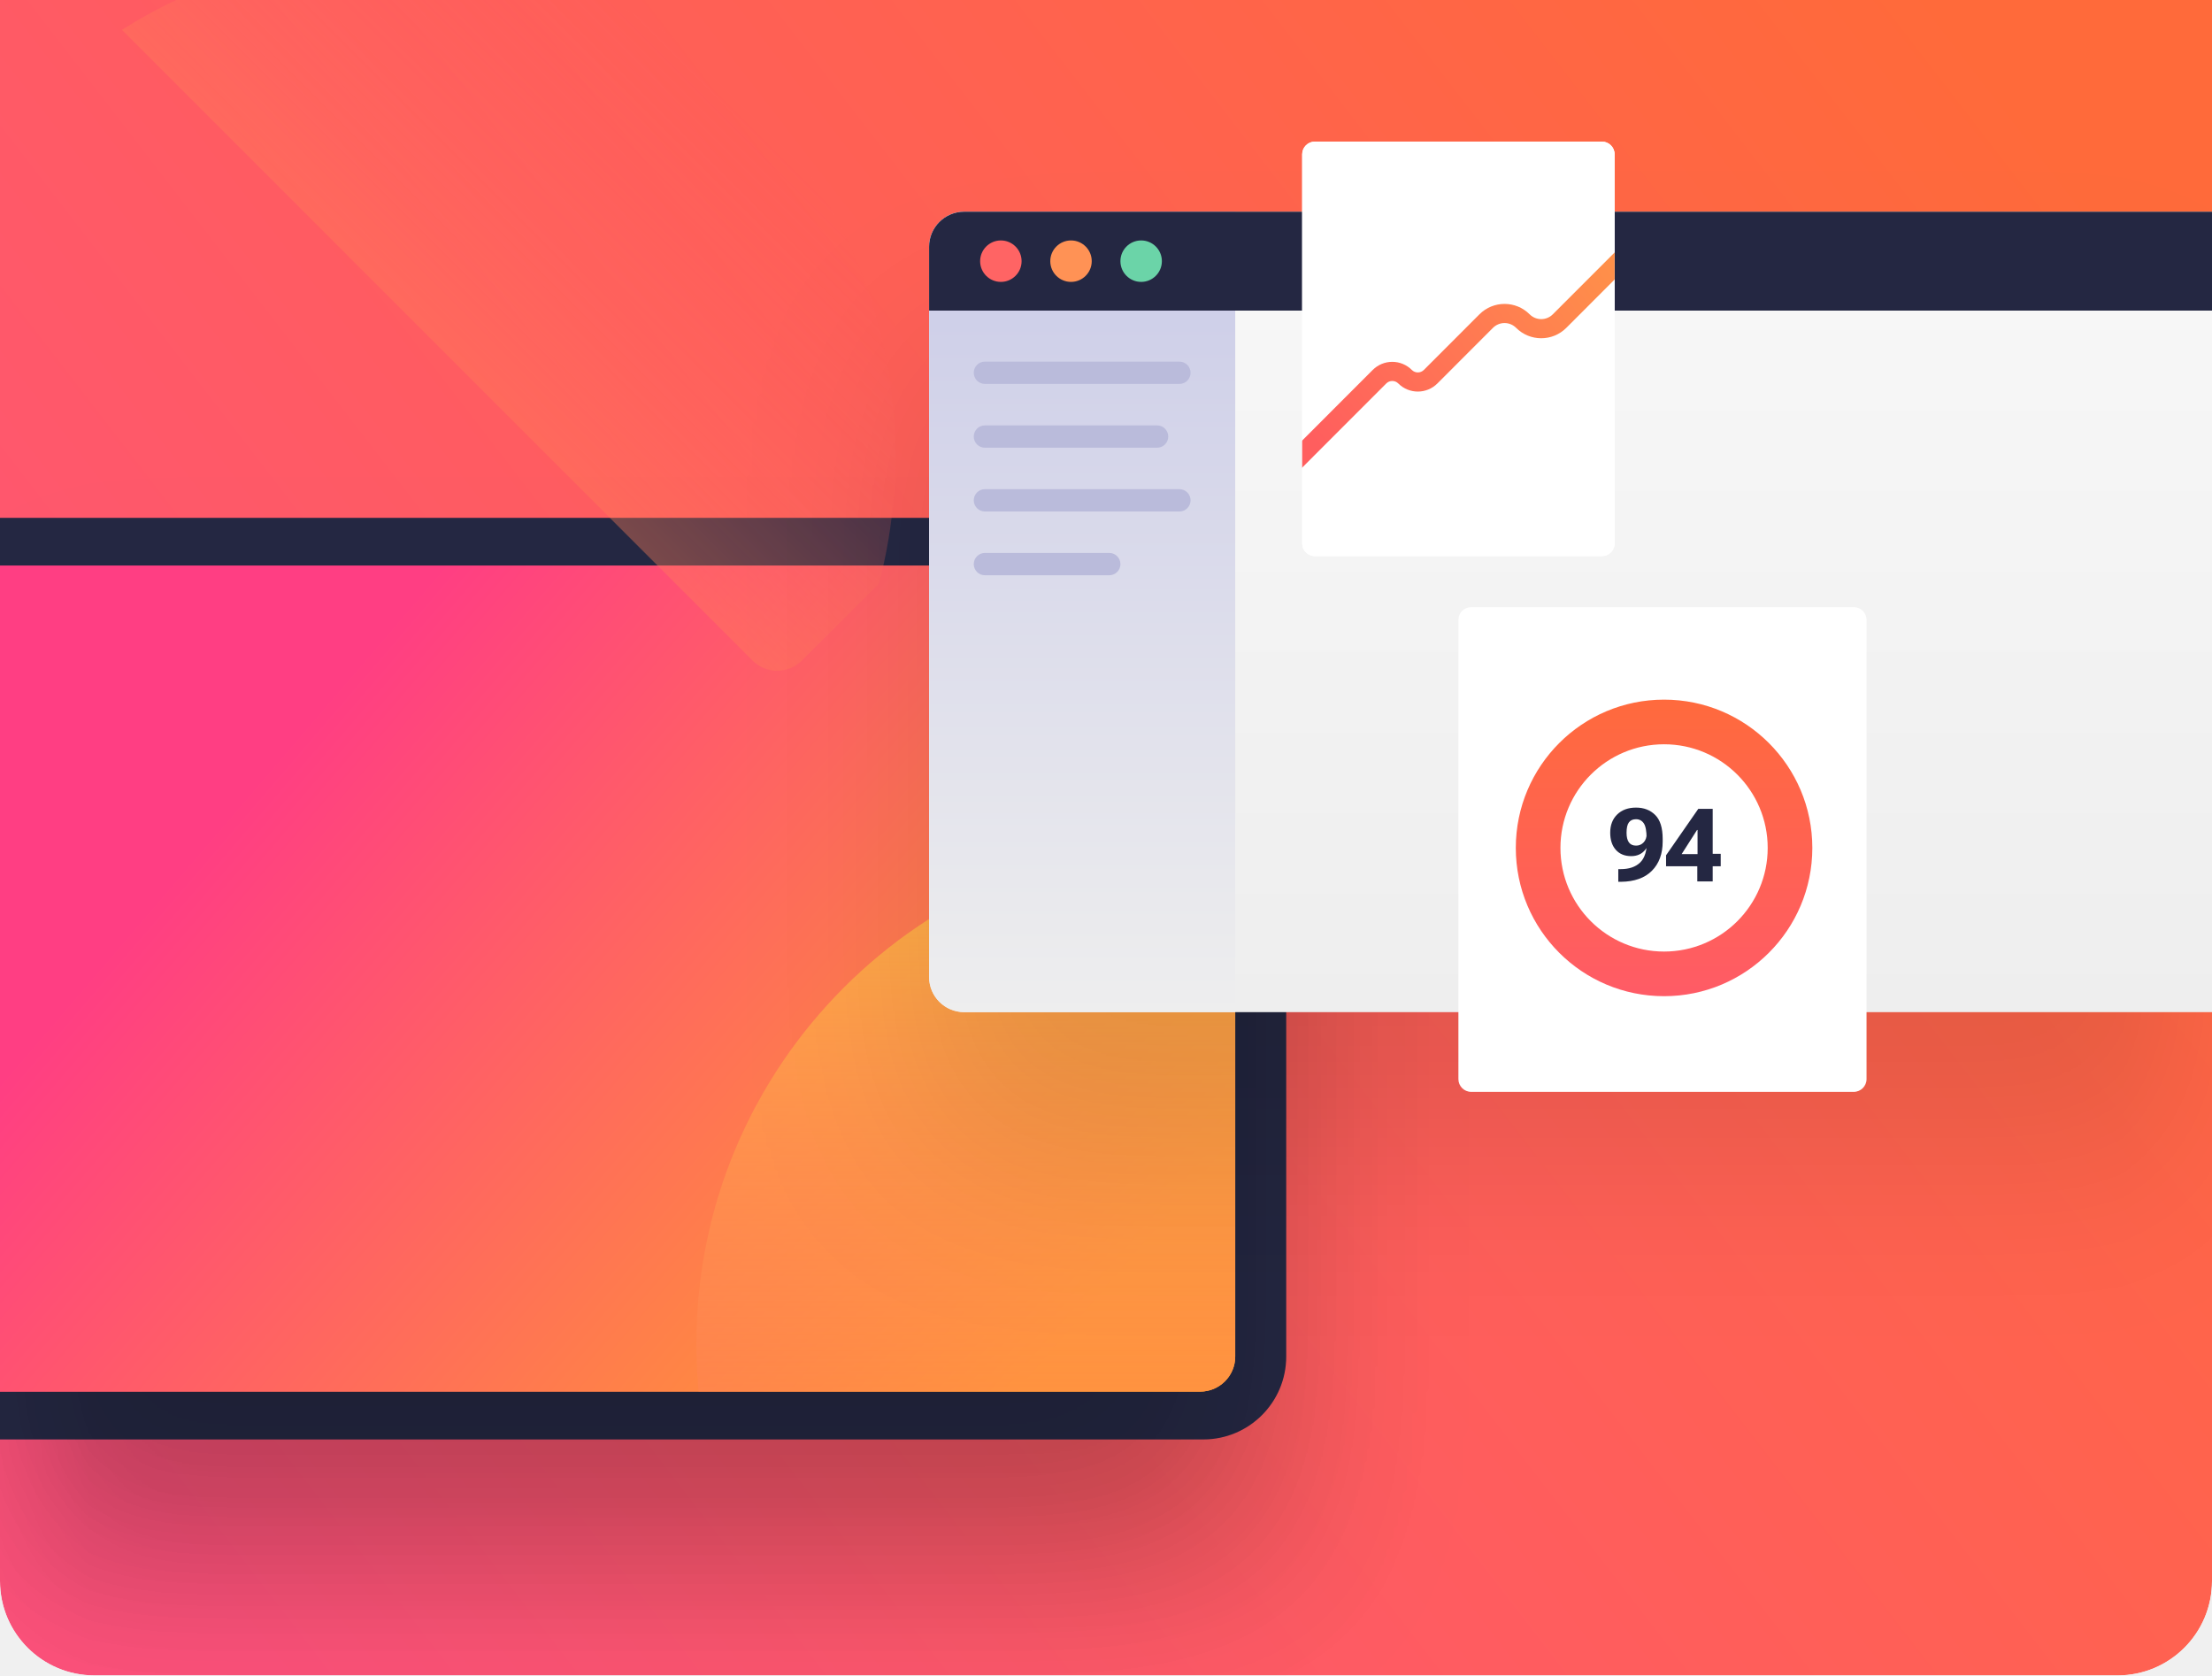
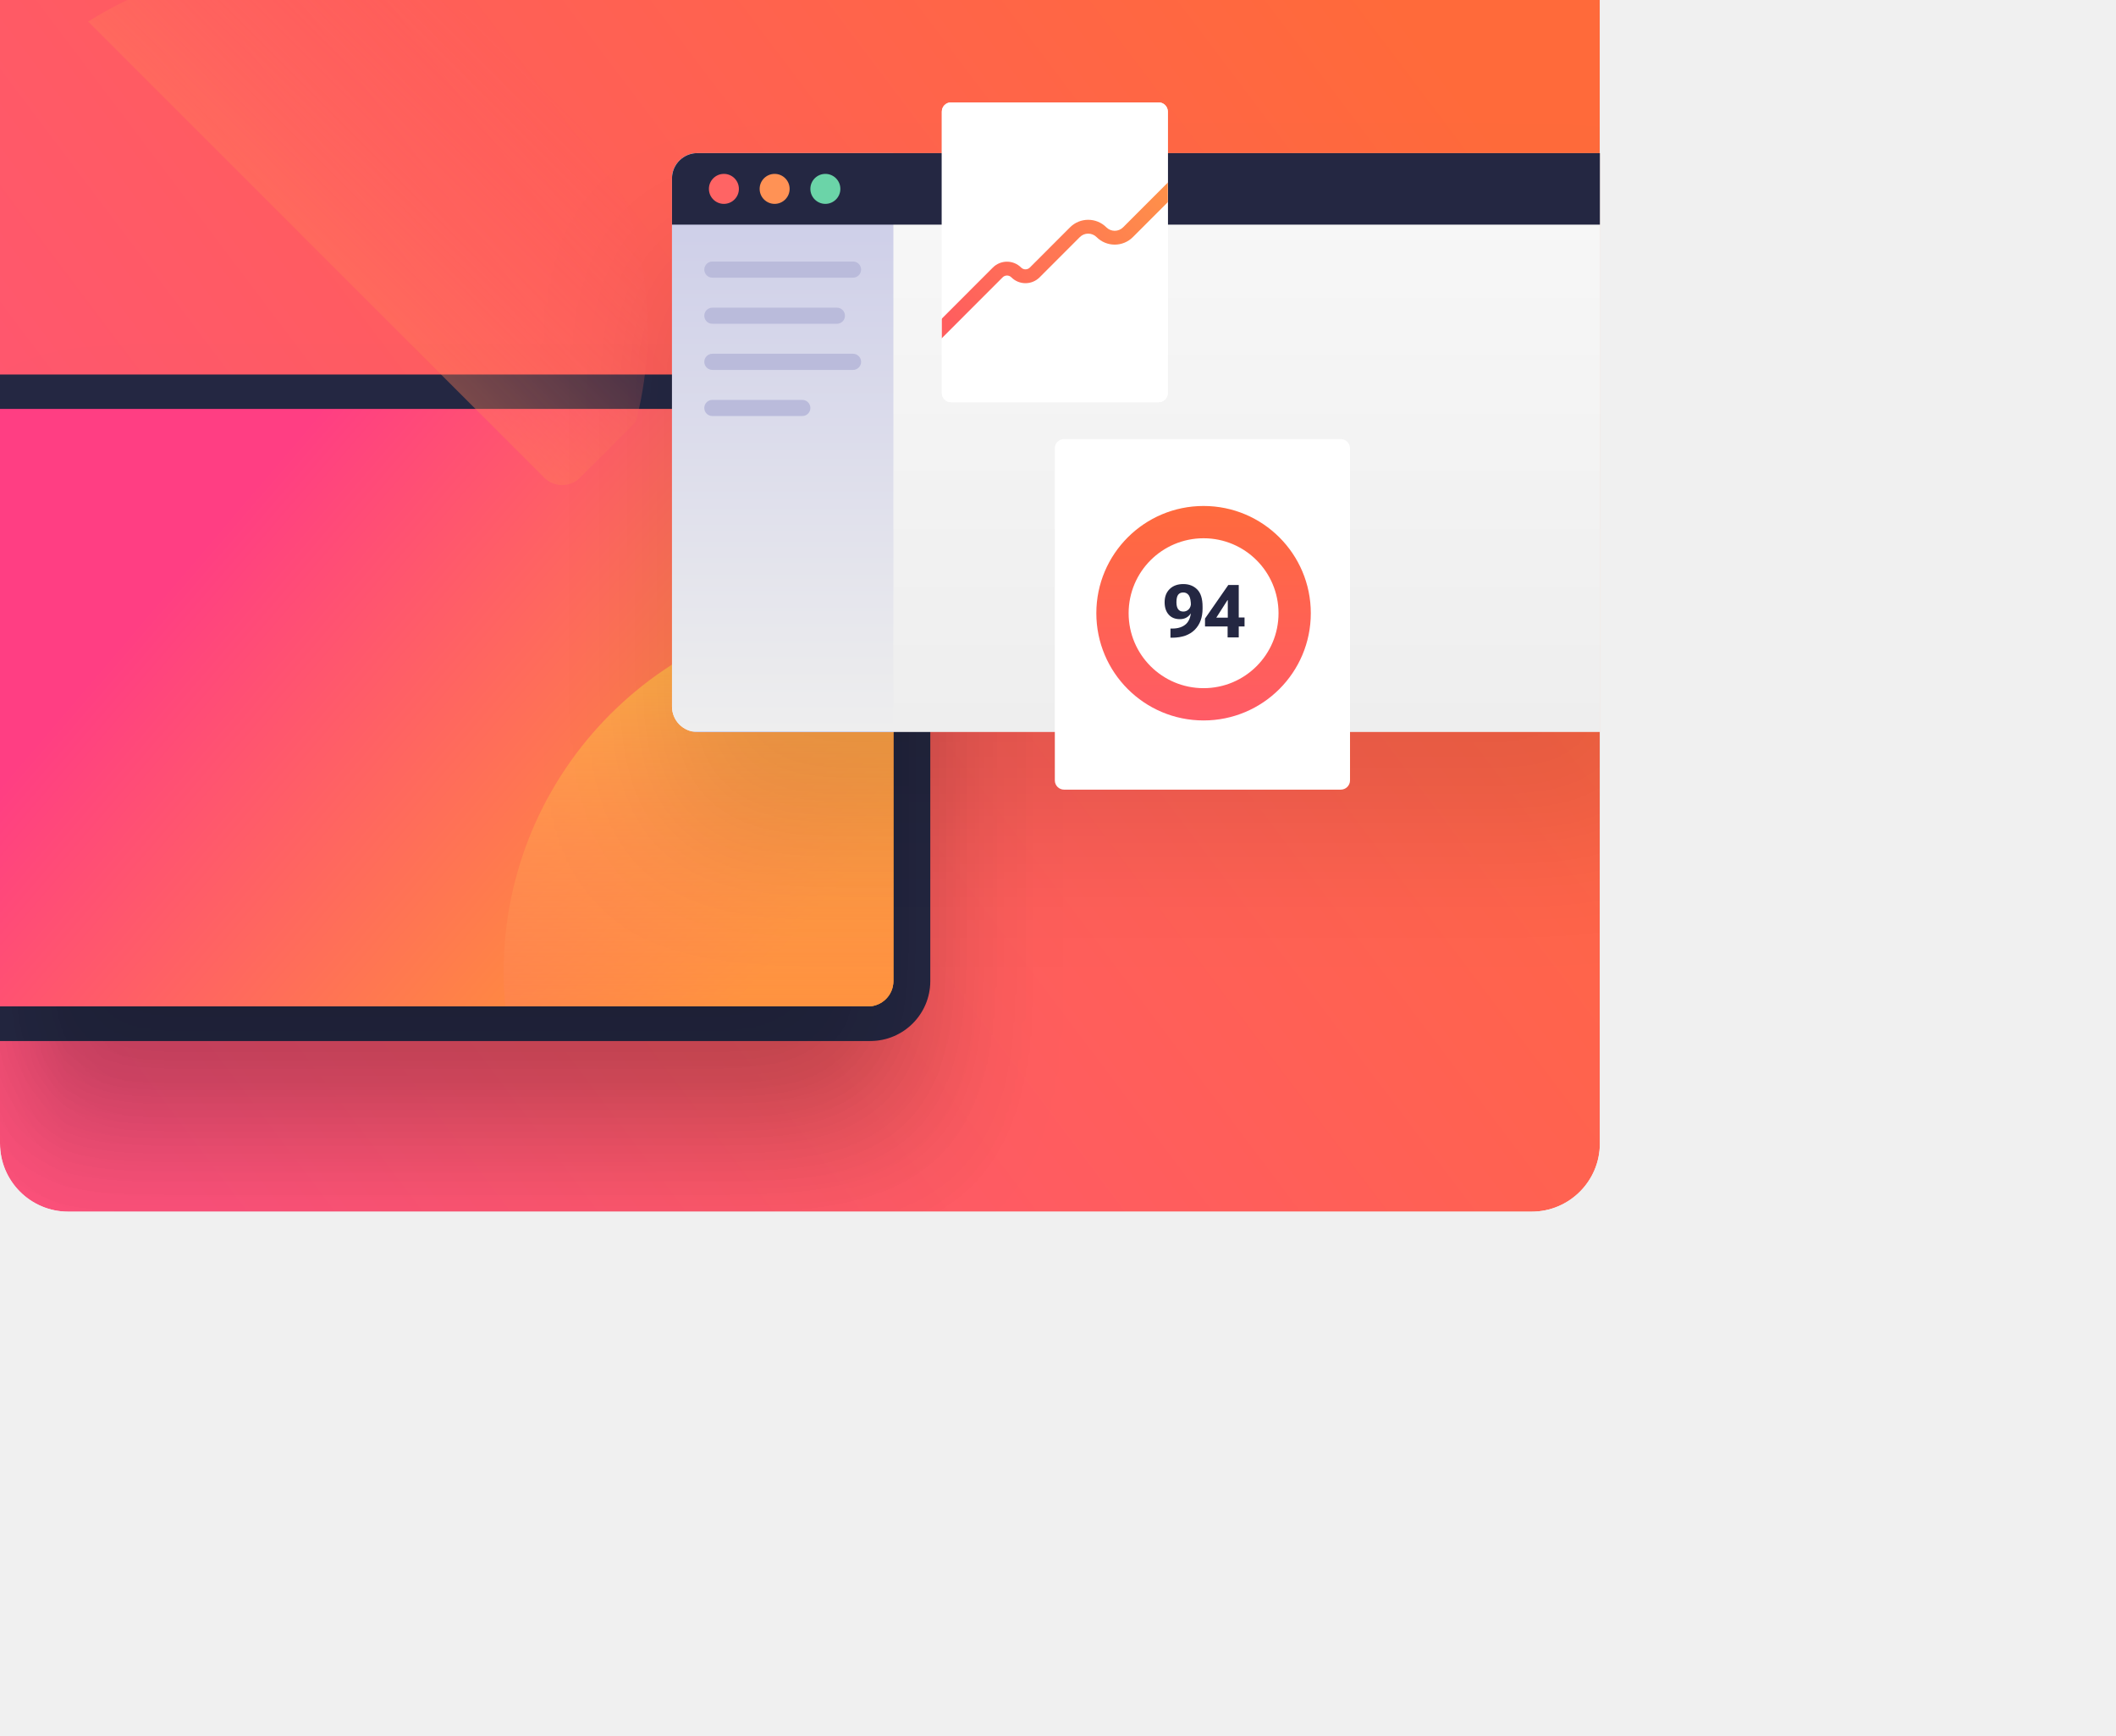
- <svg xmlns="http://www.w3.org/2000/svg" xmlns:xlink="http://www.w3.org/1999/xlink" width="375" height="284" viewBox="0 0 375 284">
+ <svg xmlns="http://www.w3.org/2000/svg" xmlns:xlink="http://www.w3.org/1999/xlink">
  <defs>
    <linearGradient id="b" x1="100%" x2="0%" y1="21.322%" y2="78.678%">
      <stop offset="0%" stop-color="#FF6A3A" />
      <stop offset="100%" stop-color="#FF527B" />
    </linearGradient>
    <linearGradient id="h" x1="22.319%" x2="99.127%" y1="28.497%" y2="70.858%">
      <stop offset="0%" stop-color="#FF3E83" />
      <stop offset="100%" stop-color="#FF9F2E" />
    </linearGradient>
    <linearGradient id="k" x1="50%" x2="50%" y1="0%" y2="100%">
      <stop offset="0%" stop-color="#FFB443" />
      <stop offset="100%" stop-color="#FF5B64" stop-opacity="0" />
    </linearGradient>
    <linearGradient id="o" x1="50%" x2="50%" y1="0%" y2="100%">
      <stop offset="0%" stop-color="#F8F8F8" />
      <stop offset="100%" stop-color="#EEE" />
    </linearGradient>
    <linearGradient id="p" x1="50%" x2="50%" y1="0%" y2="100%">
      <stop offset="0%" stop-color="#CACBE8" />
      <stop offset="100%" stop-color="#EEE" />
      <stop offset="100%" stop-color="#CACBE8" />
    </linearGradient>
    <linearGradient id="r" x1="97.791%" x2="7.729%" y1="26.944%" y2="71.879%">
      <stop offset="0%" stop-color="#FF9049" />
      <stop offset="100%" stop-color="#FF5E5E" />
    </linearGradient>
    <linearGradient id="t" x1="50%" x2="50%" y1="0%" y2="100%">
      <stop offset="0%" stop-color="#FF6A3D" />
      <stop offset="100%" stop-color="#FF5B66" />
    </linearGradient>
    <path id="a" d="M0 0v268c0 8.837 7.163 16 16 16h343c8.837 0 16-7.163 16-16V0H0Z" />
    <path id="e" d="M0 14.054C0 6.292 6.292 0 14.054 0H220c7.762 0 14.054 6.292 14.054 14.054v128.108c0 7.762-6.292 14.054-14.054 14.054H14.054C6.292 156.216 0 149.924 0 142.162V14.054Z" />
    <path id="g" d="M0 5.946A5.946 5.946 0 0 1 5.946 0H210.81a5.946 5.946 0 0 1 5.946 5.946v128.108A5.946 5.946 0 0 1 210.81 140H5.946A5.946 5.946 0 0 1 0 134.054V5.946Z" />
    <path id="i" d="M0 5.946A5.946 5.946 0 0 1 5.946 0H210.81a5.946 5.946 0 0 1 5.946 5.946v128.108A5.946 5.946 0 0 1 210.81 140H5.946A5.946 5.946 0 0 1 0 134.054V5.946Z" />
    <path id="n" d="M0 5.946A5.946 5.946 0 0 1 5.946 0h222.162a5.946 5.946 0 0 1 5.946 5.946V129.73a5.946 5.946 0 0 1-5.946 5.946H5.946A5.946 5.946 0 0 1 0 129.73V5.946Z" />
    <path id="q" d="M0 2.162C0 .968.968 0 2.162 0h48.649c1.194 0 2.162.968 2.162 2.162v65.946a2.162 2.162 0 0 1-2.162 2.162H2.162A2.162 2.162 0 0 1 0 68.108V2.162Z" />
    <filter id="d" width="151.3%" height="176.8%" x="-25.6%" y="-23%" filterUnits="objectBoundingBox">
      <feOffset dy="24" in="SourceAlpha" result="shadowOffsetOuter1" />
      <feGaussianBlur in="shadowOffsetOuter1" result="shadowBlurOuter1" stdDeviation="16" />
      <feColorMatrix in="shadowBlurOuter1" values="0 0 0 0 0 0 0 0 0 0 0 0 0 0 0 0 0 0 0.1 0" />
    </filter>
    <filter id="f" width="155.4%" height="185.7%" x="-27.7%" y="-25.7%" filterUnits="objectBoundingBox">
      <feOffset dy="24" in="SourceAlpha" result="shadowOffsetOuter1" />
      <feGaussianBlur in="shadowOffsetOuter1" result="shadowBlurOuter1" stdDeviation="16" />
      <feColorMatrix in="shadowBlurOuter1" values="0 0 0 0 0 0 0 0 0 0 0 0 0 0 0 0 0 0 0.1 0" />
    </filter>
    <filter id="j" width="155.4%" height="185.7%" x="-27.7%" y="-25.7%" filterUnits="objectBoundingBox">
      <feOffset dy="24" in="SourceAlpha" result="shadowOffsetOuter1" />
      <feGaussianBlur in="shadowOffsetOuter1" result="shadowBlurOuter1" stdDeviation="16" />
      <feColorMatrix in="shadowBlurOuter1" values="0 0 0 0 0 0 0 0 0 0 0 0 0 0 0 0 0 0 0.1 0" />
    </filter>
    <filter id="m" width="151.3%" height="188.4%" x="-25.6%" y="-26.5%" filterUnits="objectBoundingBox">
      <feOffset dy="24" in="SourceAlpha" result="shadowOffsetOuter1" />
      <feGaussianBlur in="shadowOffsetOuter1" result="shadowBlurOuter1" stdDeviation="16" />
      <feColorMatrix in="shadowBlurOuter1" values="0 0 0 0 0 0 0 0 0 0 0 0 0 0 0 0 0 0 0.1 0" />
    </filter>
  </defs>
  <g fill="none" fill-rule="evenodd">
    <mask id="c" fill="#fff">
      <use xlink:href="#a" />
    </mask>
    <path d="M0 0v268c0 8.837 7.163 16 16 16h343c8.837 0 16-7.163 16-16V0H0Z" />
    <path fill="url(#b)" fill-rule="nonzero" d="M0 0v268c0 8.837 7.163 16 16 16h343c8.837 0 16-7.163 16-16V0H0Z" mask="url(#c)" />
    <g mask="url(#c)">
      <g fill-rule="nonzero" transform="translate(-16 87.784)">
        <use xlink:href="#e" fill="#000" filter="url(#d)" />
        <use xlink:href="#e" fill="#242742" />
      </g>
      <g transform="translate(-7.351 95.892)">
        <g fill-rule="nonzero">
          <use xlink:href="#g" fill="#000" filter="url(#f)" />
          <use xlink:href="#g" fill="url(#h)" />
        </g>
        <mask id="l" fill="#fff">
          <use xlink:href="#i" />
        </mask>
        <g fill-rule="nonzero">
          <use xlink:href="#i" fill="#000" filter="url(#j)" />
          <use xlink:href="#i" fill="url(#h)" />
        </g>
        <circle cx="210.81" cy="131.892" r="85.405" fill="url(#k)" fill-rule="nonzero" mask="url(#l)" />
        <circle cx="73.754" cy="-18.678" r="85.405" fill="url(#k)" fill-rule="nonzero" mask="url(#l)" transform="rotate(-135 73.754 -18.678)" />
      </g>
      <g fill-rule="nonzero" transform="translate(157.513 35.892)">
        <use xlink:href="#n" fill="#000" filter="url(#m)" />
        <use xlink:href="#n" fill="url(#o)" />
        <path fill="url(#p)" d="M0 5.946A5.946 5.946 0 0 1 5.946 0h45.946v135.676H5.946A5.946 5.946 0 0 1 0 129.73V5.946Z" />
        <path fill="#BABBDB" d="M7.568 27.297c0-1.045.847-1.892 1.891-1.892h32.973a1.892 1.892 0 0 1 0 3.784H9.46a1.892 1.892 0 0 1-1.891-1.892Zm0 10.811c0-1.045.847-1.892 1.891-1.892h29.19a1.892 1.892 0 0 1 0 3.784H9.459a1.892 1.892 0 0 1-1.891-1.892Zm0 10.81c0-1.044.847-1.891 1.891-1.891h32.973a1.892 1.892 0 0 1 0 3.784H9.46a1.892 1.892 0 0 1-1.891-1.892Zm0 10.812c0-1.045.847-1.892 1.891-1.892h21.082a1.892 1.892 0 0 1 0 3.784H9.459a1.892 1.892 0 0 1-1.891-1.892Z" />
        <path fill="#242742" d="M0 5.946A5.946 5.946 0 0 1 5.946 0h222.162a5.946 5.946 0 0 1 5.946 5.946v10.81H0V5.947Z" />
        <g transform="translate(8.649 4.865)">
          <circle cx="3.514" cy="3.514" r="3.514" fill="#FF6464" />
          <circle cx="15.406" cy="3.514" r="3.514" fill="#FF9255" />
          <circle cx="27.297" cy="3.514" r="3.514" fill="#6BD4A8" />
        </g>
      </g>
      <g transform="translate(220.757 24)">
        <path fill="#FFF" fill-rule="nonzero" d="M0 2.162C0 .968.968 0 2.162 0h48.649c1.194 0 2.162.968 2.162 2.162v65.946a2.162 2.162 0 0 1-2.162 2.162H2.162A2.162 2.162 0 0 1 0 68.108V2.162Z" />
        <mask id="s" fill="#fff">
          <use xlink:href="#q" />
        </mask>
        <use xlink:href="#q" fill="#FFF" fill-rule="nonzero" />
        <path fill="url(#r)" fill-rule="nonzero" d="M58.444 15.61c.633.633.634 1.66 0 2.293l-13.662 13.67a6.018 6.018 0 0 1-8.512 0 2.774 2.774 0 0 0-3.925 0l-9.422 9.429a4.685 4.685 0 0 1-6.628 0 1.442 1.442 0 0 0-2.04 0L-3.178 58.444A1.622 1.622 0 1 1-5.47 56.15L11.96 38.709a4.685 4.685 0 0 1 6.629 0 1.442 1.442 0 0 0 2.04 0l9.422-9.428a6.018 6.018 0 0 1 8.513 0 2.774 2.774 0 0 0 3.924 0l13.663-13.67a1.622 1.622 0 0 1 2.293-.001Z" mask="url(#s)" />
        <path fill="#FFF" fill-rule="nonzero" d="M26.487 81.081c0-1.194.968-2.162 2.162-2.162h64.865c1.194 0 2.162.968 2.162 2.162v77.838a2.162 2.162 0 0 1-2.162 2.162H28.649a2.162 2.162 0 0 1-2.162-2.162V81.081Z" />
        <path fill="url(#t)" d="M25.135 42.703c9.702 0 17.568-7.866 17.568-17.568 0-9.702-7.866-17.567-17.568-17.567-9.702 0-17.567 7.865-17.567 17.567s7.865 17.568 17.567 17.568Zm0 7.567c13.882 0 25.135-11.253 25.135-25.135C50.27 11.253 39.017 0 25.135 0 11.253 0 0 11.253 0 25.135 0 39.017 11.253 50.27 25.135 50.27Z" transform="translate(36.217 94.595)" />
        <path fill="#242742" fill-rule="nonzero" d="M52.222 117.145c0 1.228.318 2.2.954 2.914.637.71 1.504 1.064 2.602 1.064 1.019 0 1.816-.363 2.39-1.09.58-.726.87-1.632.87-2.719h-.634c0 .62-.171 1.112-.515 1.478a1.688 1.688 0 0 1-1.284.55c-.546 0-.951-.184-1.216-.55-.264-.371-.397-.915-.397-1.63 0-.816.133-1.402.397-1.757.27-.36.67-.54 1.2-.54.568 0 1.01.234 1.326.7.315.468.473 1.304.473 2.51l.076.337c0 1.785-.392 3.052-1.174 3.8-.783.75-1.89 1.121-3.32 1.116h-.38v2.145h.44c2.297-.023 4.05-.645 5.261-1.867 1.216-1.227 1.825-2.88 1.825-4.957v-.44c0-1.869-.42-3.22-1.259-4.054-.839-.839-1.923-1.258-3.252-1.258-1.334 0-2.398.386-3.192 1.157s-1.191 1.802-1.191 3.091Zm14.764 8.26h2.61v-12.297h-2.442l-5.464 7.872v1.858h9.265v-2.103h-2.669l-.439.042h-3.514l2.61-4.088h.085v5.186l-.042.296v3.234Z" />
      </g>
    </g>
  </g>
</svg>
